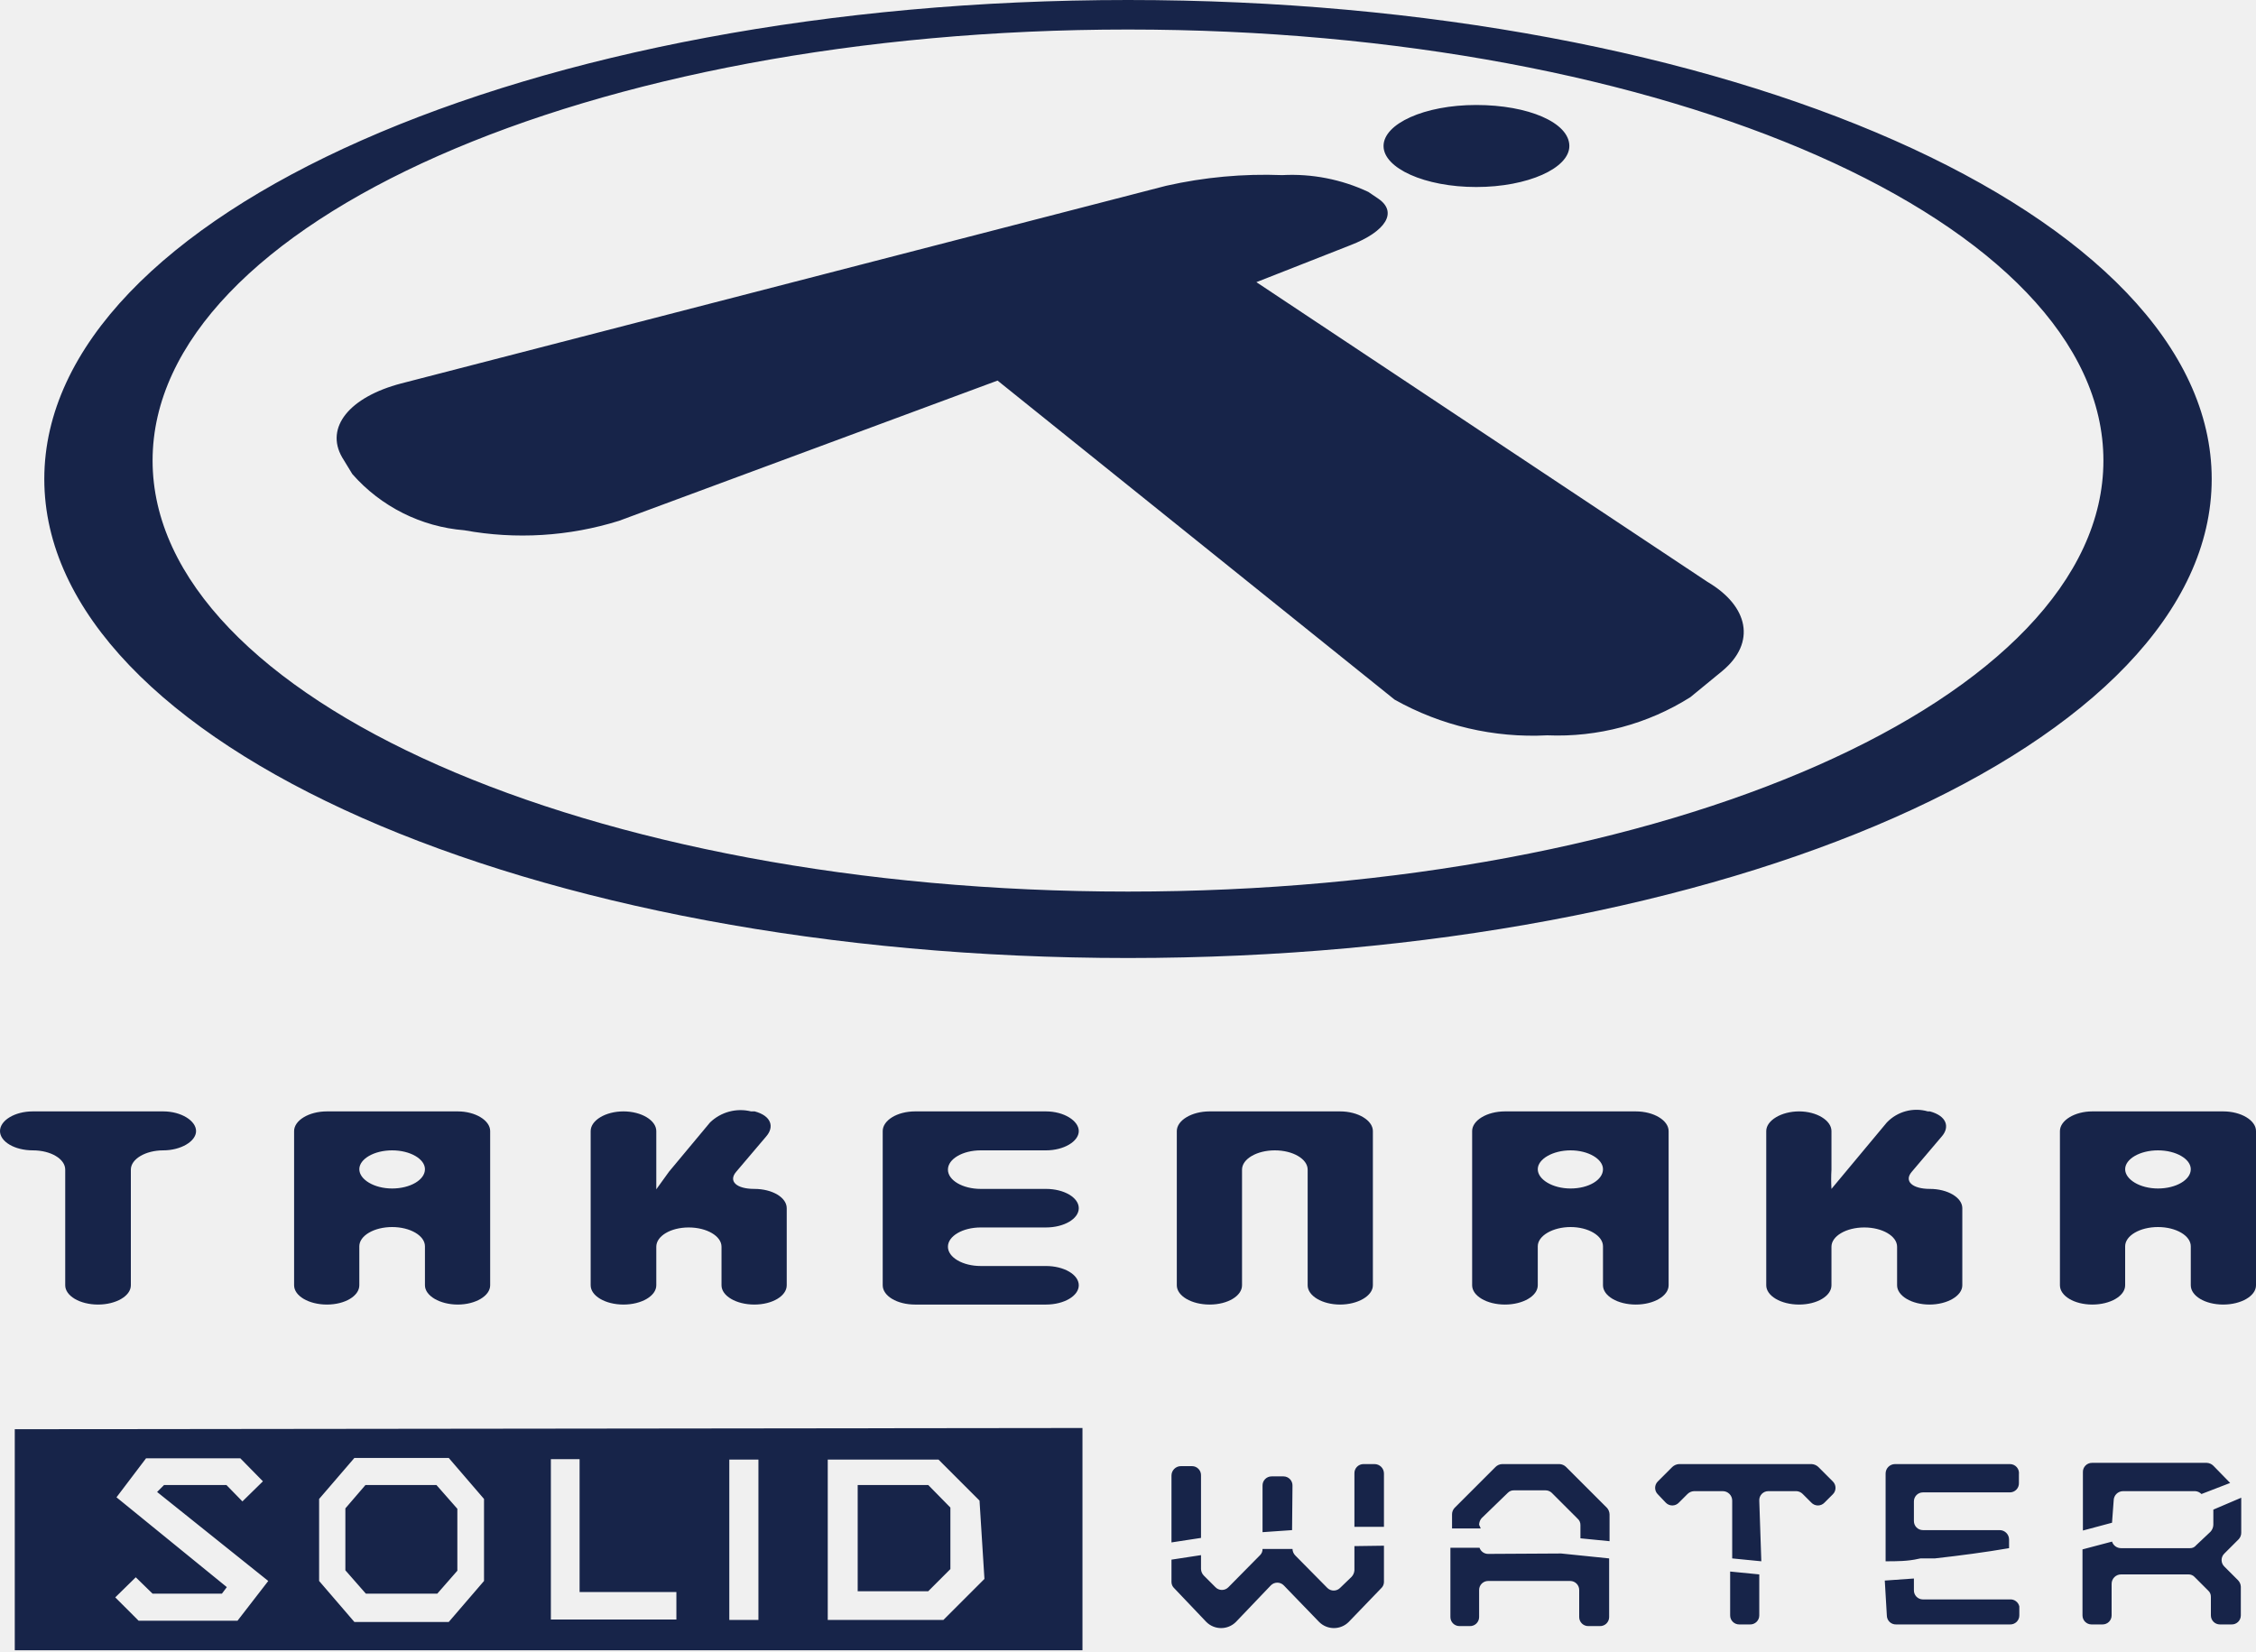
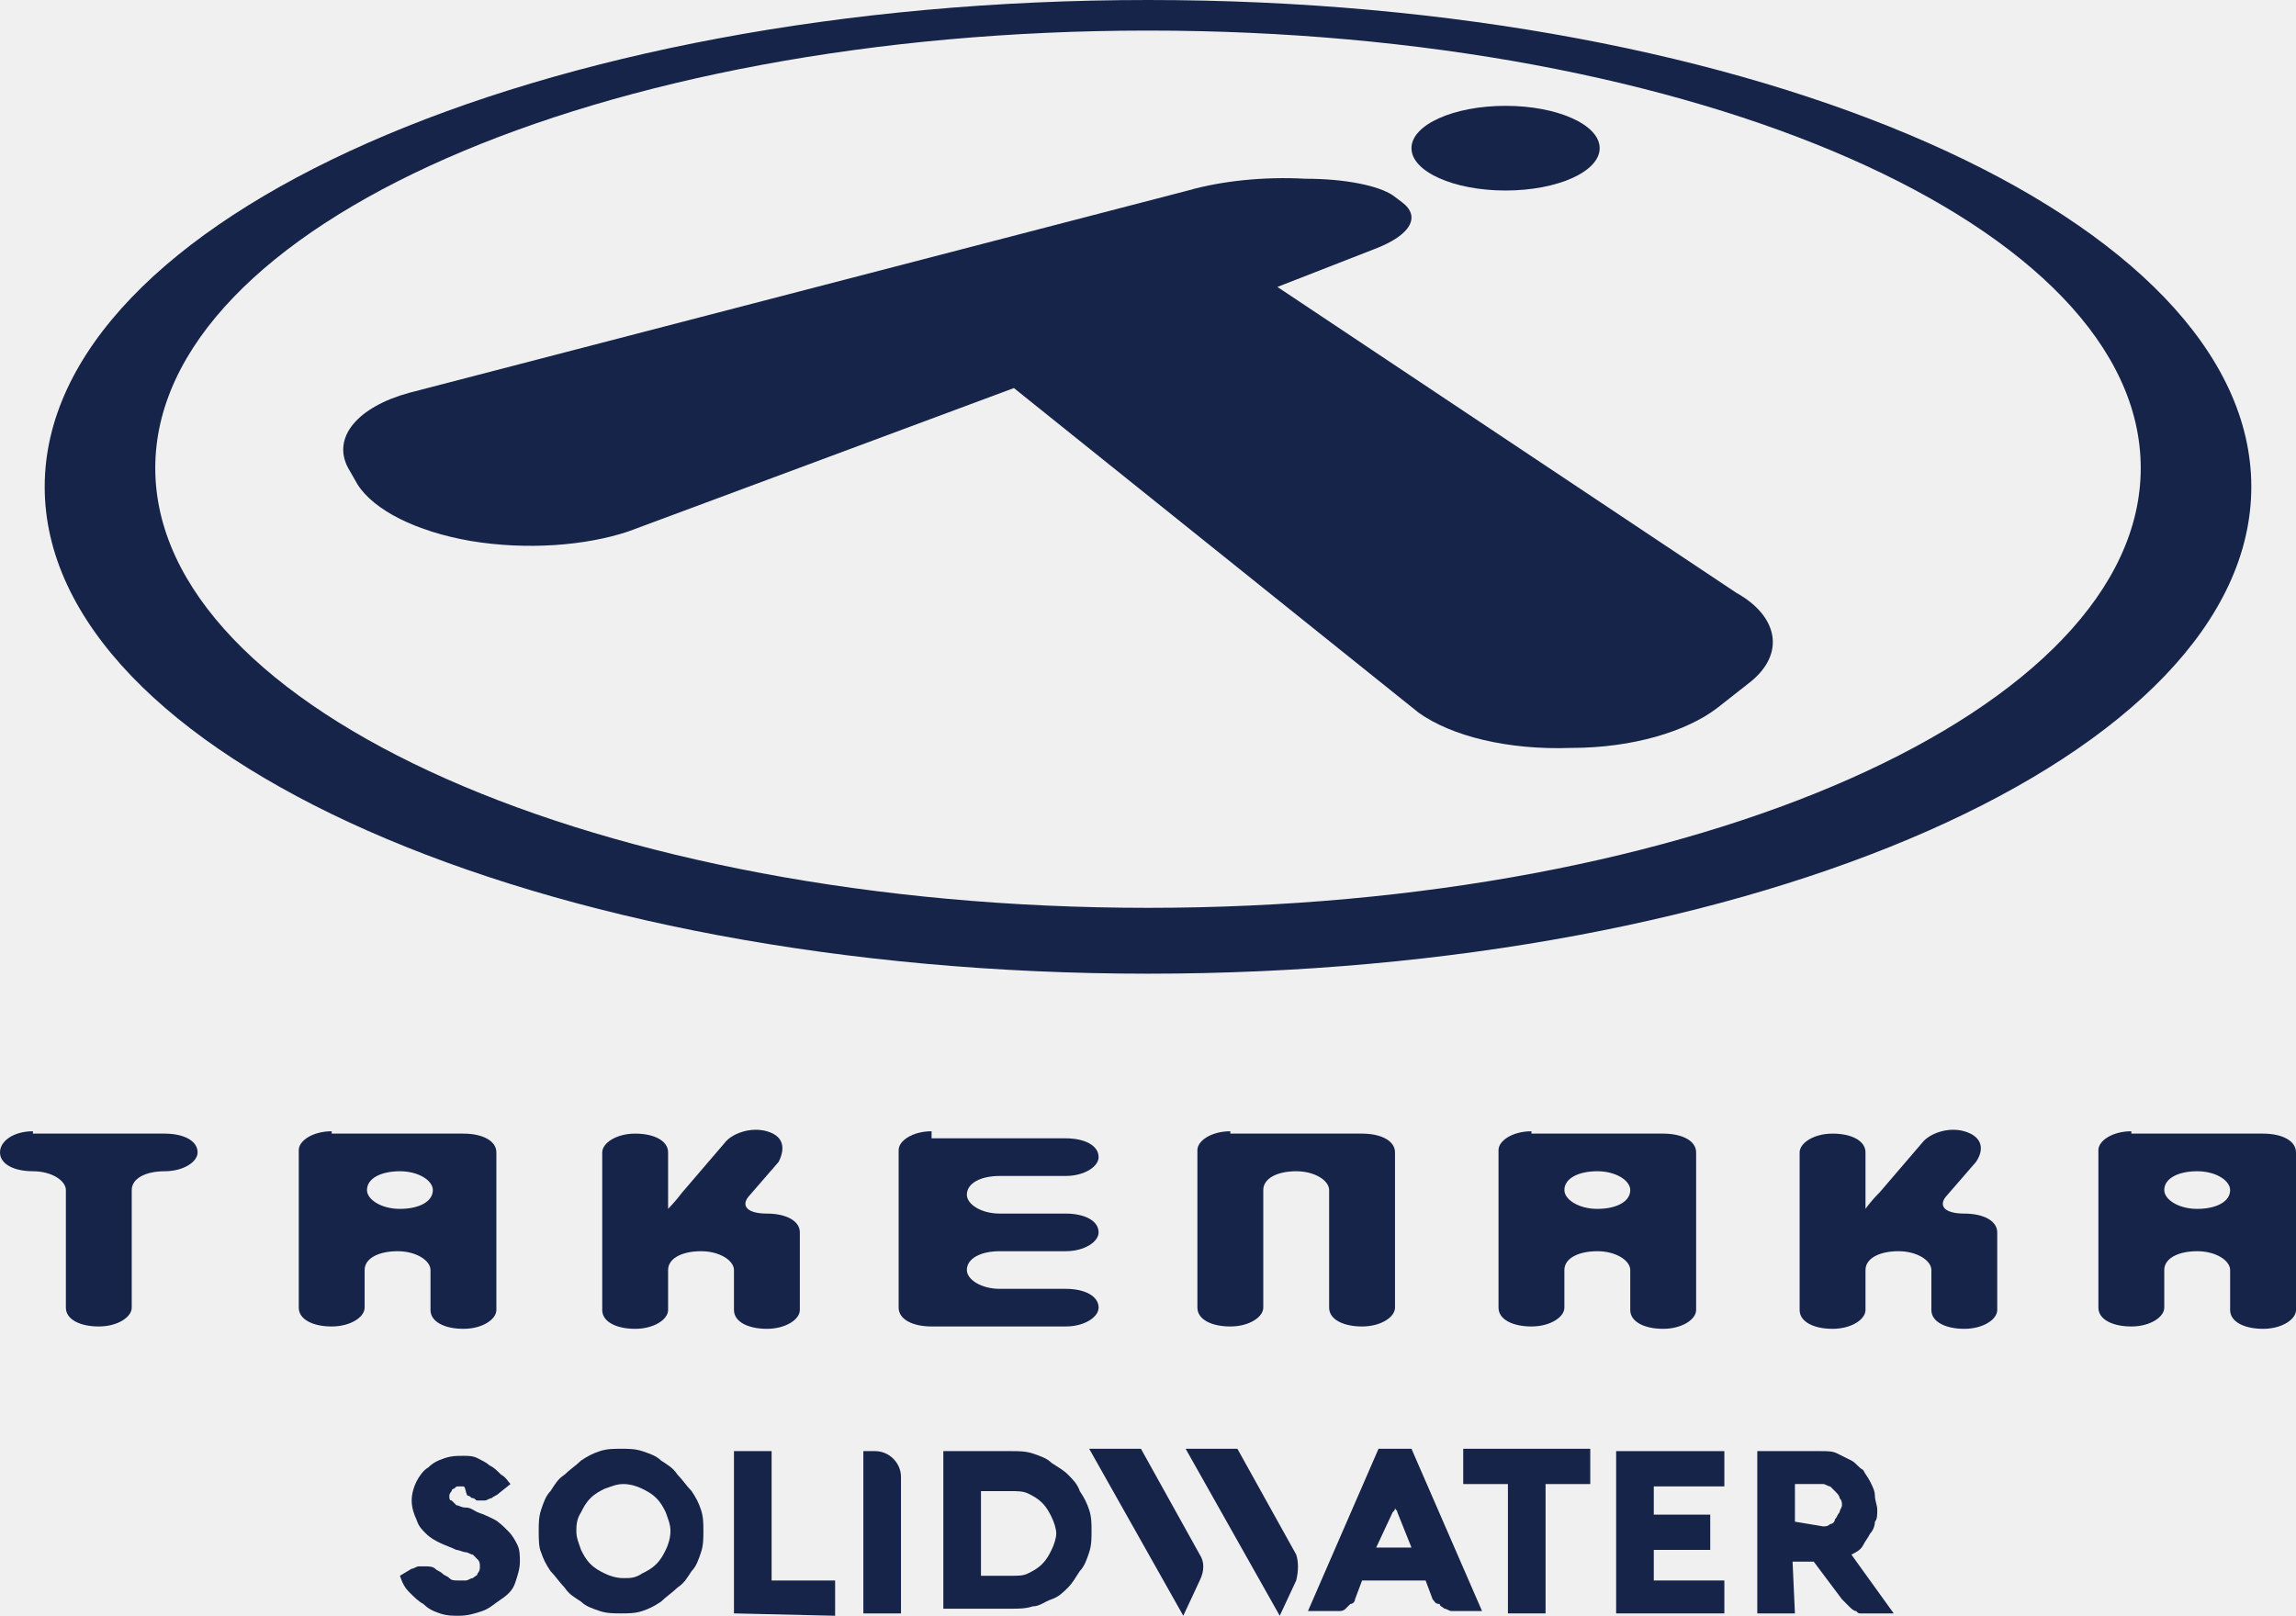
- <svg xmlns="http://www.w3.org/2000/svg" width="55" height="40.27" viewBox="0 0 55 40.27">
-   <path fill="#172449" d="M31.26,4.27a4.39,4.39,0,0,1,2.1.41l.25.17c.46.32.19.79-.69,1.13l-2.29.9,11,7.31c1,.59,1.19,1.48.36,2.17l-.78.64a6.06,6.06,0,0,1-3.49.93A6.87,6.87,0,0,1,34,17.06L24.32,9.28,15.09,12.7a7.9,7.9,0,0,1-3.77.23,4.07,4.07,0,0,1-2.73-1.37l-.25-.41c-.42-.73.18-1.47,1.44-1.8L28.43,4.53a10.91,10.91,0,0,1,2.83-.26m7-.71c0-.57-1-1-2.27-1s-2.26.46-2.26,1,1,1,2.26,1,2.27-.46,2.27-1M27.5,0C42.09,0,53.92,5.23,53.92,11.68S42.09,23.36,27.5,23.36,1.08,18.13,1.08,11.68,12.91,0,27.5,0m0,21.74c13.13,0,23.78-4.7,23.78-10.51S40.63.72,27.5.72,3.72,5.43,3.72,11.23,14.37,21.74,27.5,21.74M.8,27.1c-.44,0-.8.22-.8.48s.36.47.8.47.79.21.79.47v2.82c0,.26.36.47.8.47s.8-.21.8-.47V28.52c0-.26.36-.47.79-.47s.8-.22.8-.47-.36-.48-.8-.48Zm10.36,0c.43,0,.79.22.79.48v3.76c0,.26-.36.47-.79.47s-.8-.21-.8-.47v-.95c0-.26-.36-.47-.8-.47s-.8.21-.8.47v.95c0,.26-.35.47-.79.47s-.8-.21-.8-.47V27.58c0-.26.36-.48.8-.48Zm-.8,1.41c0-.25-.36-.46-.8-.46s-.8.21-.8.46.36.47.8.47.8-.21.8-.47M29.49,27.1c-.44,0-.8.22-.8.48v3.76c0,.26.36.47.8.47s.79-.21.79-.47V28.52c0-.26.36-.47.8-.47s.8.21.8.47v2.82c0,.26.36.47.79.47s.8-.21.8-.47V27.58c0-.26-.36-.48-.8-.48Zm-7.18,0c-.44,0-.79.22-.79.48v3.76c0,.26.35.47.79.47H25.5c.44,0,.8-.21.8-.47s-.36-.47-.8-.47H23.91c-.44,0-.8-.21-.8-.47s.36-.47.8-.47H25.5c.44,0,.8-.21.8-.47s-.36-.47-.8-.47H23.91c-.44,0-.8-.21-.8-.47h0c0-.26.36-.47.8-.47H25.5c.44,0,.8-.22.8-.47s-.36-.48-.8-.48Zm-4,0a1.07,1.07,0,0,0-1,.27l-1,1.2L16,29V27.58c0-.26-.36-.48-.8-.48s-.8.22-.8.48v3.76c0,.26.36.47.8.47s.8-.21.8-.47V30.4c0-.26.35-.47.79-.47s.8.21.8.47v.94c0,.26.36.47.8.47s.79-.21.79-.47V29.46c0-.26-.35-.47-.79-.47s-.64-.19-.44-.42l.73-.86c.2-.23.13-.5-.28-.61M47,27.1a1,1,0,0,0-1,.27l-1,1.2-.35.42a3.93,3.93,0,0,1,0-.47v-.94c0-.26-.36-.48-.79-.48s-.8.22-.8.48v3.76c0,.26.36.47.8.47s.79-.21.79-.47V30.4c0-.26.36-.47.8-.47s.8.21.8.47v.94c0,.26.36.47.79.47s.8-.21.8-.47V29.46c0-.26-.36-.47-.79-.47s-.64-.19-.44-.42l.73-.86c.2-.23.12-.5-.29-.61m-7.17,0c.44,0,.8.22.8.48v3.76c0,.26-.36.47-.8.47s-.8-.21-.8-.47v-.95c0-.26-.36-.47-.79-.47s-.8.21-.8.47v.95c0,.26-.36.47-.8.47s-.8-.21-.8-.47V27.58c0-.26.36-.48.8-.48Zm-.8,1.41c0-.25-.36-.46-.79-.46s-.8.21-.8.46.36.47.8.47.79-.21.79-.47M54.2,27.1c.44,0,.8.22.8.48v3.76c0,.26-.36.47-.8.47s-.79-.21-.79-.47v-.95c0-.26-.36-.47-.8-.47s-.8.21-.8.47v.95c0,.26-.36.47-.8.47s-.79-.21-.79-.47V27.58c0-.26.36-.48.79-.48Zm-.79,1.41c0-.25-.36-.46-.8-.46s-.8.21-.8.46.36.47.8.47.8-.21.8-.47m-44.5,7.7-.49.57v1.51l.5.57h1.74l.49-.56V36.79l-.51-.58Zm12,0v2.59h1.72l.54-.54v-1.5l-.54-.55Zm5.48-1.39v5.42H.36V34.85ZM6.54,38.55,3.83,36.38,4,36.21H5.52l.39.4.5-.49-.55-.56H3.56l-.72.95L5.53,38.7l-.12.16H3.72l-.41-.4-.5.49.57.57H5.79Zm5.26-2-.86-1H8.64l-.86,1v2l.86,1h2.3l.86-1Zm4.69,2.27H14.13V35.58h-.7v3.91h3.06Zm2-3.23h-.71v3.91h.71Zm5.39,1-1-1H20.18v3.91H23l1-1Zm9.14,1.11v.59a.26.26,0,0,1-.07.16l-.28.27a.22.22,0,0,1-.31,0l-.78-.79a.24.24,0,0,1-.07-.16v0l-.73,0a.2.2,0,0,1-.06.15l-.77.78a.22.22,0,0,1-.32,0l-.28-.28a.24.24,0,0,1-.07-.16v-.34l-.72.11v.55a.21.21,0,0,0,.07.15l.78.82a.51.51,0,0,0,.72,0l.85-.89a.22.22,0,0,1,.32,0l.86.89a.51.51,0,0,0,.72,0l.79-.82a.21.21,0,0,0,.07-.15v-.89Zm-3.74-1.72a.22.22,0,0,0-.22-.23h-.27a.23.23,0,0,0-.23.23v1.63l.72-.11Zm2.23.25a.22.22,0,0,0-.22-.23H31a.22.22,0,0,0-.22.23v1.13l.72-.05Zm2.23,1v-1.3a.23.23,0,0,0-.23-.23h-.27a.22.22,0,0,0-.22.23v1.3Zm2.54.66a.22.22,0,0,1-.21-.15l-.71,0v1.69a.22.22,0,0,0,.22.22h.25a.22.22,0,0,0,.23-.22v-.66a.22.22,0,0,1,.22-.22h2a.22.22,0,0,1,.22.22v.66a.22.22,0,0,0,.23.22H39a.22.22,0,0,0,.23-.22V38l-1.17-.12Zm-.22-.71a.25.25,0,0,1,.06-.16l.64-.62a.2.2,0,0,1,.15-.06h.77a.22.22,0,0,1,.15.06l.63.63a.2.2,0,0,1,.07.16v.32l.71.07v-.65a.25.25,0,0,0-.06-.16l-1-1a.24.24,0,0,0-.16-.07h-1.4a.24.24,0,0,0-.16.07l-1,1a.23.23,0,0,0-.06.16v.34l.7,0Zm6.83-.59a.22.22,0,0,1,.22-.23h.69a.23.23,0,0,1,.15.07l.21.21a.22.22,0,0,0,.32,0l.2-.2a.22.22,0,0,0,0-.32l-.35-.35a.26.26,0,0,0-.16-.07H40.93a.26.26,0,0,0-.16.07l-.35.35a.22.22,0,0,0,0,.32l.19.2a.22.22,0,0,0,.32,0l.21-.21a.24.24,0,0,1,.16-.07H42a.23.23,0,0,1,.23.23V38l.71.07Zm-.71,2.8a.22.22,0,0,0,.22.22h.26a.22.22,0,0,0,.23-.22v-1l-.71-.07ZM46.88,38h.29c.62-.07,1.23-.15,1.81-.25v-.21a.23.23,0,0,0-.23-.23H46.88a.22.22,0,0,1-.22-.22v-.48a.22.22,0,0,1,.22-.22H49a.22.22,0,0,0,.22-.23v-.21A.22.22,0,0,0,49,35.7h-2.8a.23.23,0,0,0-.23.23v2.14c.27,0,.54,0,.8-.06A.28.28,0,0,1,46.88,38ZM46,39.39a.22.22,0,0,0,.23.22H49a.22.22,0,0,0,.23-.22v-.22A.22.22,0,0,0,49,39H46.88a.22.22,0,0,1-.22-.23v-.28l-.71.05Zm5.53-2.8a.23.23,0,0,1,.23-.23h1.76a.23.23,0,0,1,.15.07l0,0,.7-.27-.41-.42a.24.24,0,0,0-.16-.07H51a.22.22,0,0,0-.22.23v1.42l.71-.19Zm2.43.22v.37a.26.26,0,0,1-.07.17l-.35.33a.18.18,0,0,1-.15.07H51.71a.23.23,0,0,1-.22-.16l-.72.19v1.61a.22.22,0,0,0,.22.22h.27a.22.22,0,0,0,.22-.22v-.77a.23.23,0,0,1,.23-.23h1.64a.2.2,0,0,1,.16.07l.32.32a.2.2,0,0,1,.07.16v.45a.22.22,0,0,0,.22.22h.28a.22.22,0,0,0,.23-.22v-.7a.24.24,0,0,0-.07-.16l-.33-.33a.22.22,0,0,1,0-.32l.35-.35a.23.23,0,0,0,.06-.16v-.85Z" />
+ <svg xmlns="http://www.w3.org/2000/svg" version="1.1" x="0px" y="0px" viewBox="0 0 97.6 68.7" style="enable-background:new 0 0 97.6 68.7;" xml:space="preserve">
+   <style type="text/css">
+ 	.st0{fill:#172449;}
+ 	.st1{fill:#FFFFFF;}
+ </style>
+   <g id="レイヤー_2">
+ </g>
+   <g id="レイヤー_1">
+     <g>
+       <g>
+         <path class="st0" d="M55.5,7.6c-1.8-0.1-3.6,0.1-5,0.5l-33.1,8.6c-2.2,0.6-3.3,1.9-2.6,3.2l0.4,0.7c0.7,1.1,2.5,2,4.8,2.4     c2.4,0.4,4.9,0.2,6.7-0.4l16.4-6.1l17.2,13.8c1.4,1,3.8,1.6,6.5,1.5c2.6,0,4.9-0.7,6.2-1.7l1.4-1.1c1.5-1.2,1.2-2.8-0.6-3.8     l-19.5-13l4.1-1.6c1.6-0.6,2-1.4,1.2-2l-0.4-0.3C58.6,7.9,57.2,7.6,55.5,7.6" />
+         <path class="st0" d="M68,6.3c0,1-1.8,1.8-4,1.8c-2.2,0-4-0.8-4-1.8c0-1,1.8-1.8,4-1.8C66.2,4.5,68,5.3,68,6.3" />
+         <path class="st0" d="M48.8,0C22.9,0,1.9,9.3,1.9,20.7c0,11.4,21,20.7,46.9,20.7c25.9,0,46.9-9.3,46.9-20.7     C95.7,9.3,74.7,0,48.8,0 M48.8,38.6c-23.3,0-42.2-8.4-42.2-18.7C6.6,9.6,25.5,1.3,48.8,1.3C72.1,1.3,91,9.6,91,19.9     C91,30.2,72.1,38.6,48.8,38.6" />
+         <g>
+           <path class="st0" d="M1.4,48.1C0.6,48.1,0,48.5,0,49c0,0.5,0.6,0.8,1.4,0.8c0.8,0,1.4,0.4,1.4,0.8v5c0,0.5,0.6,0.8,1.4,0.8      c0.8,0,1.4-0.4,1.4-0.8v-5c0-0.5,0.6-0.8,1.4-0.8c0.8,0,1.4-0.4,1.4-0.8c0-0.5-0.6-0.8-1.4-0.8H1.4z" />
+           <path class="st0" d="M14.1,48.1c-0.8,0-1.4,0.4-1.4,0.8v6.7c0,0.5,0.6,0.8,1.4,0.8c0.8,0,1.4-0.4,1.4-0.8V54      c0-0.5,0.6-0.8,1.4-0.8c0.8,0,1.4,0.4,1.4,0.8v1.7c0,0.5,0.6,0.8,1.4,0.8c0.8,0,1.4-0.4,1.4-0.8V49c0-0.5-0.6-0.8-1.4-0.8H14.1z       M18.4,50.6c0,0.5-0.6,0.8-1.4,0.8c-0.8,0-1.4-0.4-1.4-0.8c0-0.5,0.6-0.8,1.4-0.8C17.8,49.8,18.4,50.2,18.4,50.6" />
+           <path class="st0" d="M52.3,48.1c-0.8,0-1.4,0.4-1.4,0.8v6.7c0,0.5,0.6,0.8,1.4,0.8c0.8,0,1.4-0.4,1.4-0.8v-5      c0-0.5,0.6-0.8,1.4-0.8c0.8,0,1.4,0.4,1.4,0.8v5c0,0.5,0.6,0.8,1.4,0.8s1.4-0.4,1.4-0.8V49c0-0.5-0.6-0.8-1.4-0.8H52.3z" />
+           <path class="st0" d="M39.6,48.1c-0.8,0-1.4,0.4-1.4,0.8v6.7c0,0.5,0.6,0.8,1.4,0.8h5.7c0.8,0,1.4-0.4,1.4-0.8      c0-0.5-0.6-0.8-1.4-0.8h-2.8c-0.8,0-1.4-0.4-1.4-0.8c0-0.5,0.6-0.8,1.4-0.8h2.8c0.8,0,1.4-0.4,1.4-0.8c0-0.5-0.6-0.8-1.4-0.8      h-2.8c-0.8,0-1.4-0.4-1.4-0.8v0c0-0.5,0.6-0.8,1.4-0.8h2.8c0.8,0,1.4-0.4,1.4-0.8c0-0.5-0.6-0.8-1.4-0.8H39.6z" />
+           <path class="st0" d="M32.6,48.1c-0.7-0.2-1.5,0.1-1.8,0.5l-1.8,2.1c-0.3,0.4-0.6,0.7-0.6,0.7c0,0,0-0.4,0-0.8V49      c0-0.5-0.6-0.8-1.4-0.8c-0.8,0-1.4,0.4-1.4,0.8v6.7c0,0.5,0.6,0.8,1.4,0.8c0.8,0,1.4-0.4,1.4-0.8V54c0-0.5,0.6-0.8,1.4-0.8      c0.8,0,1.4,0.4,1.4,0.8v1.7c0,0.5,0.6,0.8,1.4,0.8c0.8,0,1.4-0.4,1.4-0.8v-3.3c0-0.5-0.6-0.8-1.4-0.8c-0.8,0-1.1-0.3-0.8-0.7      l1.3-1.5C33.4,48.8,33.3,48.3,32.6,48.1" />
+           <path class="st0" d="M83.5,48.1c-0.7-0.2-1.5,0.1-1.8,0.5l-1.8,2.1c-0.4,0.4-0.6,0.7-0.6,0.7c0,0,0-0.4,0-0.8V49      c0-0.5-0.6-0.8-1.4-0.8c-0.8,0-1.4,0.4-1.4,0.8v6.7c0,0.5,0.6,0.8,1.4,0.8c0.8,0,1.4-0.4,1.4-0.8V54c0-0.5,0.6-0.8,1.4-0.8      c0.8,0,1.4,0.4,1.4,0.8v1.7c0,0.5,0.6,0.8,1.4,0.8c0.8,0,1.4-0.4,1.4-0.8v-3.3c0-0.5-0.6-0.8-1.4-0.8c-0.8,0-1.1-0.3-0.8-0.7      l1.3-1.5C84.4,48.8,84.2,48.3,83.5,48.1" />
+           <path class="st0" d="M65.1,48.1c-0.8,0-1.4,0.4-1.4,0.8v6.7c0,0.5,0.6,0.8,1.4,0.8c0.8,0,1.4-0.4,1.4-0.8V54      c0-0.5,0.6-0.8,1.4-0.8c0.8,0,1.4,0.4,1.4,0.8v1.7c0,0.5,0.6,0.8,1.4,0.8c0.8,0,1.4-0.4,1.4-0.8V49c0-0.5-0.6-0.8-1.4-0.8H65.1z       M69.3,50.6c0,0.5-0.6,0.8-1.4,0.8c-0.8,0-1.4-0.4-1.4-0.8c0-0.5,0.6-0.8,1.4-0.8C68.7,49.8,69.3,50.2,69.3,50.6" />
+           <path class="st0" d="M90.6,48.1c-0.8,0-1.4,0.4-1.4,0.8v6.7c0,0.5,0.6,0.8,1.4,0.8c0.8,0,1.4-0.4,1.4-0.8V54      c0-0.5,0.6-0.8,1.4-0.8c0.8,0,1.4,0.4,1.4,0.8v1.7c0,0.5,0.6,0.8,1.4,0.8c0.8,0,1.4-0.4,1.4-0.8V49c0-0.5-0.6-0.8-1.4-0.8H90.6z       M94.8,50.6c0,0.5-0.6,0.8-1.4,0.8c-0.8,0-1.4-0.4-1.4-0.8c0-0.5,0.6-0.8,1.4-0.8C94.2,49.8,94.8,50.2,94.8,50.6" />
+         </g>
+       </g>
+       <g id="solidwater_00000111174698724978714030000004879412638056893366_">
+         <g>
+           <path class="st0" d="M19.7,63.2c-0.1,0-0.2,0-0.2,0c-0.1,0-0.1,0-0.2,0.1c-0.1,0-0.1,0.1-0.1,0.1c0,0-0.1,0.1-0.1,0.2      c0,0.1,0,0.2,0.1,0.2c0.1,0.1,0.1,0.1,0.2,0.2c0.1,0,0.2,0.1,0.4,0.1c0.2,0,0.3,0.1,0.5,0.2c0.3,0.1,0.5,0.2,0.7,0.3      c0.2,0.1,0.4,0.3,0.6,0.5c0.2,0.2,0.3,0.4,0.4,0.6c0.1,0.2,0.1,0.5,0.1,0.7c0,0.3-0.1,0.6-0.2,0.9c-0.1,0.3-0.3,0.5-0.6,0.7      s-0.5,0.4-0.8,0.5c-0.3,0.1-0.6,0.2-1,0.2c-0.3,0-0.5,0-0.8-0.1c-0.3-0.1-0.5-0.2-0.7-0.4c-0.2-0.1-0.4-0.3-0.6-0.5      c-0.2-0.2-0.3-0.4-0.4-0.7l0.5-0.3c0.1,0,0.2-0.1,0.3-0.1c0.1,0,0.2,0,0.3,0c0.1,0,0.3,0,0.4,0.1c0.1,0.1,0.2,0.1,0.3,0.2      c0.1,0.1,0.2,0.1,0.3,0.2c0.1,0.1,0.2,0.1,0.4,0.1c0.1,0,0.2,0,0.3,0c0.1,0,0.2-0.1,0.3-0.1c0.1-0.1,0.2-0.1,0.2-0.2      c0.1-0.1,0.1-0.2,0.1-0.3c0-0.1,0-0.2-0.1-0.3c-0.1-0.1-0.1-0.1-0.2-0.2c-0.1,0-0.2-0.1-0.3-0.1s-0.3-0.1-0.4-0.1      c-0.2-0.1-0.5-0.2-0.7-0.3c-0.2-0.1-0.4-0.2-0.6-0.4c-0.2-0.2-0.3-0.3-0.4-0.6c-0.1-0.2-0.2-0.5-0.2-0.8c0-0.3,0.1-0.6,0.2-0.8      c0.1-0.2,0.3-0.5,0.5-0.6c0.2-0.2,0.4-0.3,0.7-0.4c0.3-0.1,0.5-0.1,0.8-0.1c0.2,0,0.4,0,0.6,0.1c0.2,0.1,0.4,0.2,0.5,0.3      c0.2,0.1,0.3,0.2,0.5,0.4c0.2,0.1,0.3,0.3,0.4,0.4l-0.5,0.4c-0.1,0.1-0.2,0.1-0.3,0.2c-0.1,0-0.2,0.1-0.3,0.1      c-0.1,0-0.2,0-0.3,0c-0.1,0-0.1-0.1-0.2-0.1c-0.1,0-0.1-0.1-0.2-0.1S19.8,63.2,19.7,63.2L19.7,63.2z" />
+           <path class="st0" d="M22.9,65.1c0-0.3,0-0.6,0.1-0.9c0.1-0.3,0.2-0.6,0.4-0.8c0.2-0.3,0.3-0.5,0.6-0.7c0.2-0.2,0.5-0.4,0.7-0.6      c0.3-0.2,0.5-0.3,0.8-0.4c0.3-0.1,0.6-0.1,0.9-0.1c0.3,0,0.6,0,0.9,0.1c0.3,0.1,0.6,0.2,0.8,0.4c0.3,0.2,0.5,0.3,0.7,0.6      c0.2,0.2,0.4,0.5,0.6,0.7c0.2,0.3,0.3,0.5,0.4,0.8c0.1,0.3,0.1,0.6,0.1,0.9c0,0.3,0,0.6-0.1,0.9c-0.1,0.3-0.2,0.6-0.4,0.8      c-0.2,0.3-0.3,0.5-0.6,0.7c-0.2,0.2-0.5,0.4-0.7,0.6c-0.3,0.2-0.5,0.3-0.8,0.4c-0.3,0.1-0.6,0.1-0.9,0.1c-0.3,0-0.6,0-0.9-0.1      c-0.3-0.1-0.6-0.2-0.8-0.4c-0.3-0.2-0.5-0.3-0.7-0.6c-0.2-0.2-0.4-0.5-0.6-0.7c-0.2-0.3-0.3-0.5-0.4-0.8      C22.9,65.8,22.9,65.4,22.9,65.1L22.9,65.1z M24.5,65.1c0,0.3,0.1,0.5,0.2,0.8c0.1,0.2,0.2,0.4,0.4,0.6c0.2,0.2,0.4,0.3,0.6,0.4      c0.2,0.1,0.5,0.2,0.8,0.2c0.3,0,0.5,0,0.8-0.2c0.2-0.1,0.4-0.2,0.6-0.4c0.2-0.2,0.3-0.4,0.4-0.6c0.1-0.2,0.2-0.5,0.2-0.8      c0-0.3-0.1-0.5-0.2-0.8c-0.1-0.2-0.2-0.4-0.4-0.6c-0.2-0.2-0.4-0.3-0.6-0.4c-0.2-0.1-0.5-0.2-0.8-0.2c-0.3,0-0.5,0.1-0.8,0.2      c-0.2,0.1-0.4,0.2-0.6,0.4c-0.2,0.2-0.3,0.4-0.4,0.6C24.5,64.6,24.5,64.9,24.5,65.1z" />
+           <path class="st0" d="M31.2,68.6v-6.9h1.6v5.5h2.7v1.5L31.2,68.6L31.2,68.6z" />
+           <path class="st0" d="M38.3,68.6h-1.6v-6.9h0.5c0.6,0,1.1,0.5,1.1,1.1V68.6z" />
+           <path class="st0" d="M40.1,68.6v-6.9H43c0.3,0,0.6,0,0.9,0.1c0.3,0.1,0.6,0.2,0.8,0.4c0.3,0.2,0.5,0.3,0.7,0.5      c0.2,0.2,0.4,0.4,0.5,0.7c0.2,0.3,0.3,0.5,0.4,0.8c0.1,0.3,0.1,0.6,0.1,0.9c0,0.3,0,0.6-0.1,0.9c-0.1,0.3-0.2,0.6-0.4,0.8      c-0.2,0.3-0.3,0.5-0.5,0.7c-0.2,0.2-0.4,0.4-0.7,0.5c-0.3,0.1-0.5,0.3-0.8,0.3c-0.3,0.1-0.6,0.1-0.9,0.1H40.1L40.1,68.6z M43,67      c0.3,0,0.5,0,0.7-0.1c0.2-0.1,0.4-0.2,0.6-0.4c0.2-0.2,0.3-0.4,0.4-0.6c0.1-0.2,0.2-0.5,0.2-0.7s-0.1-0.5-0.2-0.7      c-0.1-0.2-0.2-0.4-0.4-0.6c-0.2-0.2-0.4-0.3-0.6-0.4c-0.2-0.1-0.5-0.1-0.7-0.1h-1.3V67L43,67L43,67z" />
+           <path class="st0" d="M58.6,61.6h1.4l3,6.9h-1c-0.1,0-0.2,0-0.3,0c-0.1,0-0.2-0.1-0.3-0.1c-0.1-0.1-0.2-0.1-0.2-0.2      C61,68.2,61,68.1,60.9,68l-0.3-0.8h-2.7L57.6,68c0,0.1-0.1,0.2-0.2,0.2c-0.1,0.1-0.1,0.1-0.2,0.2c-0.1,0.1-0.2,0.1-0.3,0.1      c-0.1,0-0.2,0-0.3,0h-1L58.6,61.6z M58.5,65.8H60l-0.6-1.5c0-0.1-0.1-0.1-0.1-0.2c0-0.1,0-0.1,0-0.2c0-0.1,0-0.1,0-0.1      c0,0,0,0.1,0,0.1c0,0,0,0.1,0,0.2c0,0.1,0,0.1-0.1,0.2L58.5,65.8L58.5,65.8z" />
+           <path class="st0" d="M62.2,63.1v-1.5h5.4v1.5h-1.9v5.5h-1.6v-5.5H62.2L62.2,63.1z" />
+           <path class="st0" d="M73.3,68.6h-4.6v-6.9h4.6v1.5h-3v1.2h2.4v1.5h-2.4v1.3h3V68.6z" />
+           <path class="st0" d="M76.3,68.6h-1.6v-6.9h2.7c0.3,0,0.5,0,0.7,0.1c0.2,0.1,0.4,0.2,0.6,0.3c0.2,0.1,0.3,0.3,0.5,0.4      c0.1,0.2,0.2,0.3,0.3,0.5c0.1,0.2,0.2,0.4,0.2,0.6s0.1,0.4,0.1,0.6s0,0.4-0.1,0.5c0,0.2-0.1,0.4-0.2,0.5      c-0.1,0.2-0.2,0.3-0.3,0.5c-0.1,0.2-0.3,0.3-0.5,0.4l1.8,2.5h-1.3c0,0-0.1,0-0.1,0c-0.1,0-0.1,0-0.2-0.1c-0.1,0-0.2-0.1-0.3-0.2      c-0.1-0.1-0.2-0.2-0.3-0.3l-1.2-1.6h-0.9L76.3,68.6L76.3,68.6z M77.5,64.9c0.1,0,0.2,0,0.3-0.1c0.1,0,0.2-0.1,0.2-0.2      c0.1-0.1,0.1-0.2,0.2-0.3c0-0.1,0.1-0.2,0.1-0.3c0-0.1,0-0.2-0.1-0.3c0-0.1-0.1-0.2-0.2-0.3c-0.1-0.1-0.1-0.1-0.2-0.2      c-0.1,0-0.2-0.1-0.3-0.1h-1.2v1.6L77.5,64.9L77.5,64.9z" />
+           <path class="st0" d="M51,67.2l-0.7,1.5l-4-7.1h2.2l2.5,4.5C51.2,66.4,51.2,66.8,51,67.2L51,67.2z" />
+           <path class="st0" d="M55.1,67.2l-0.7,1.5l-4-7.1h2.2l2.5,4.5C55.2,66.4,55.2,66.8,55.1,67.2L55.1,67.2z" />
+         </g>
+       </g>
+     </g>
+   </g>
</svg>
